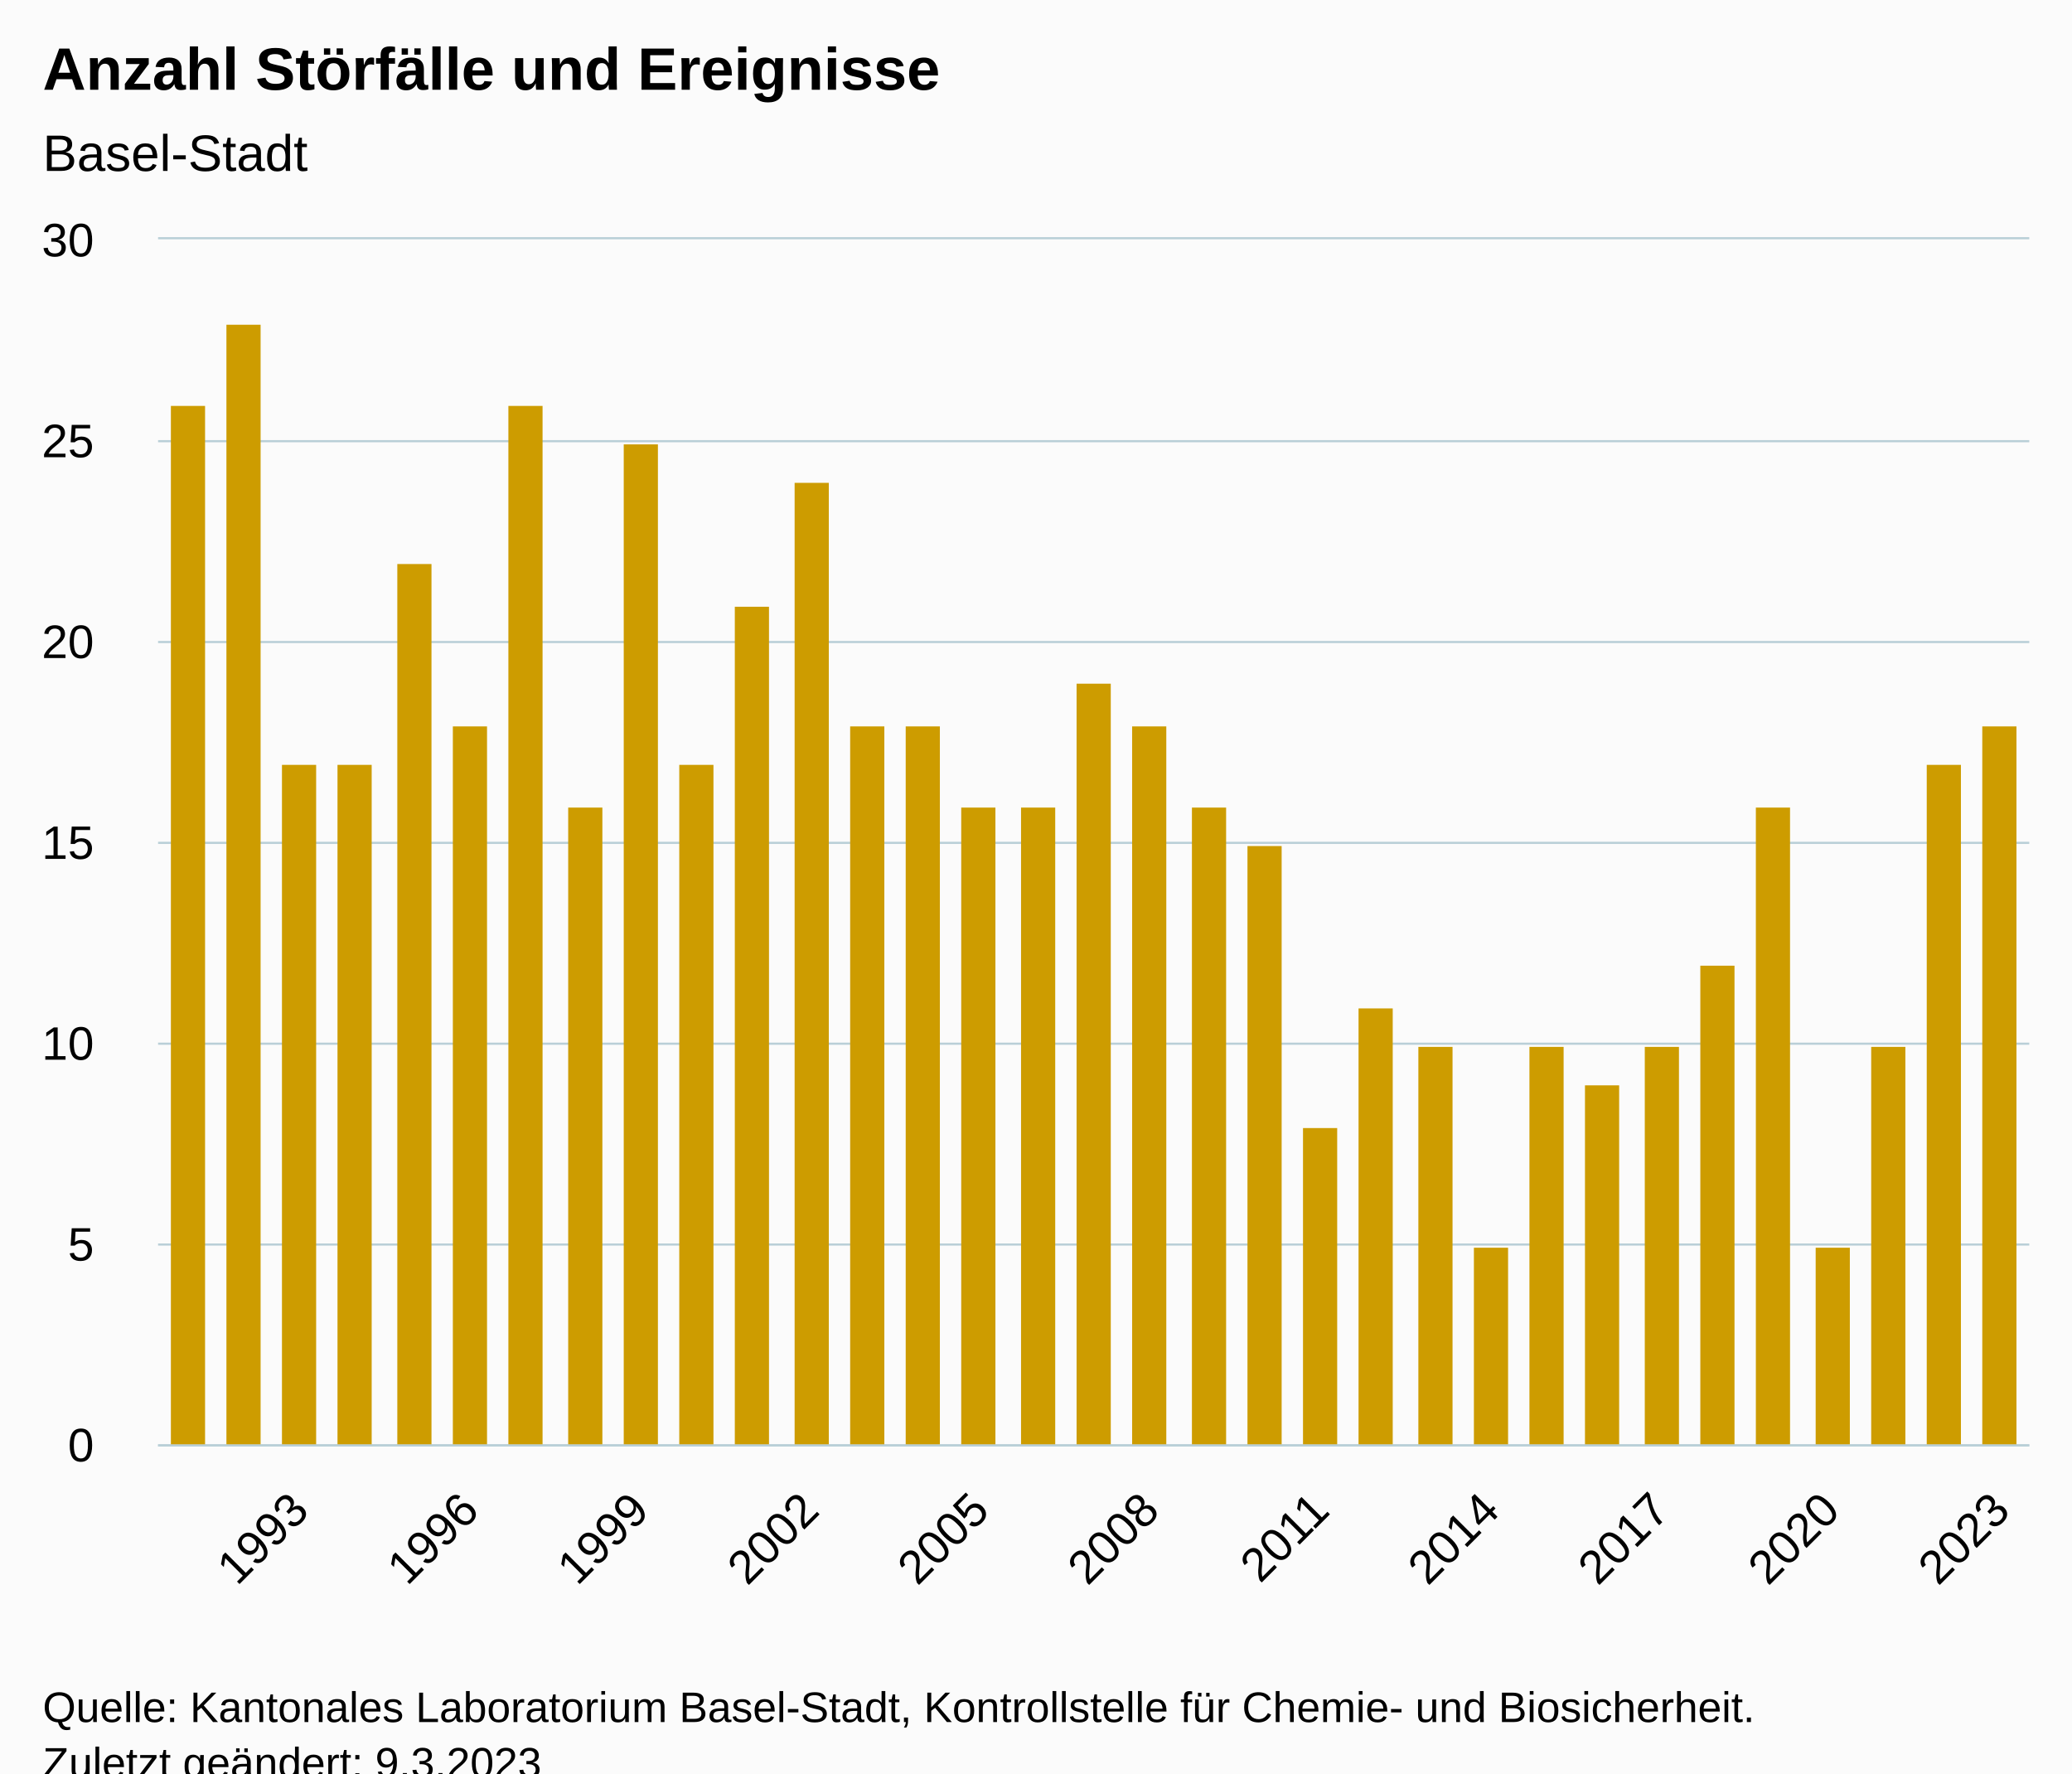
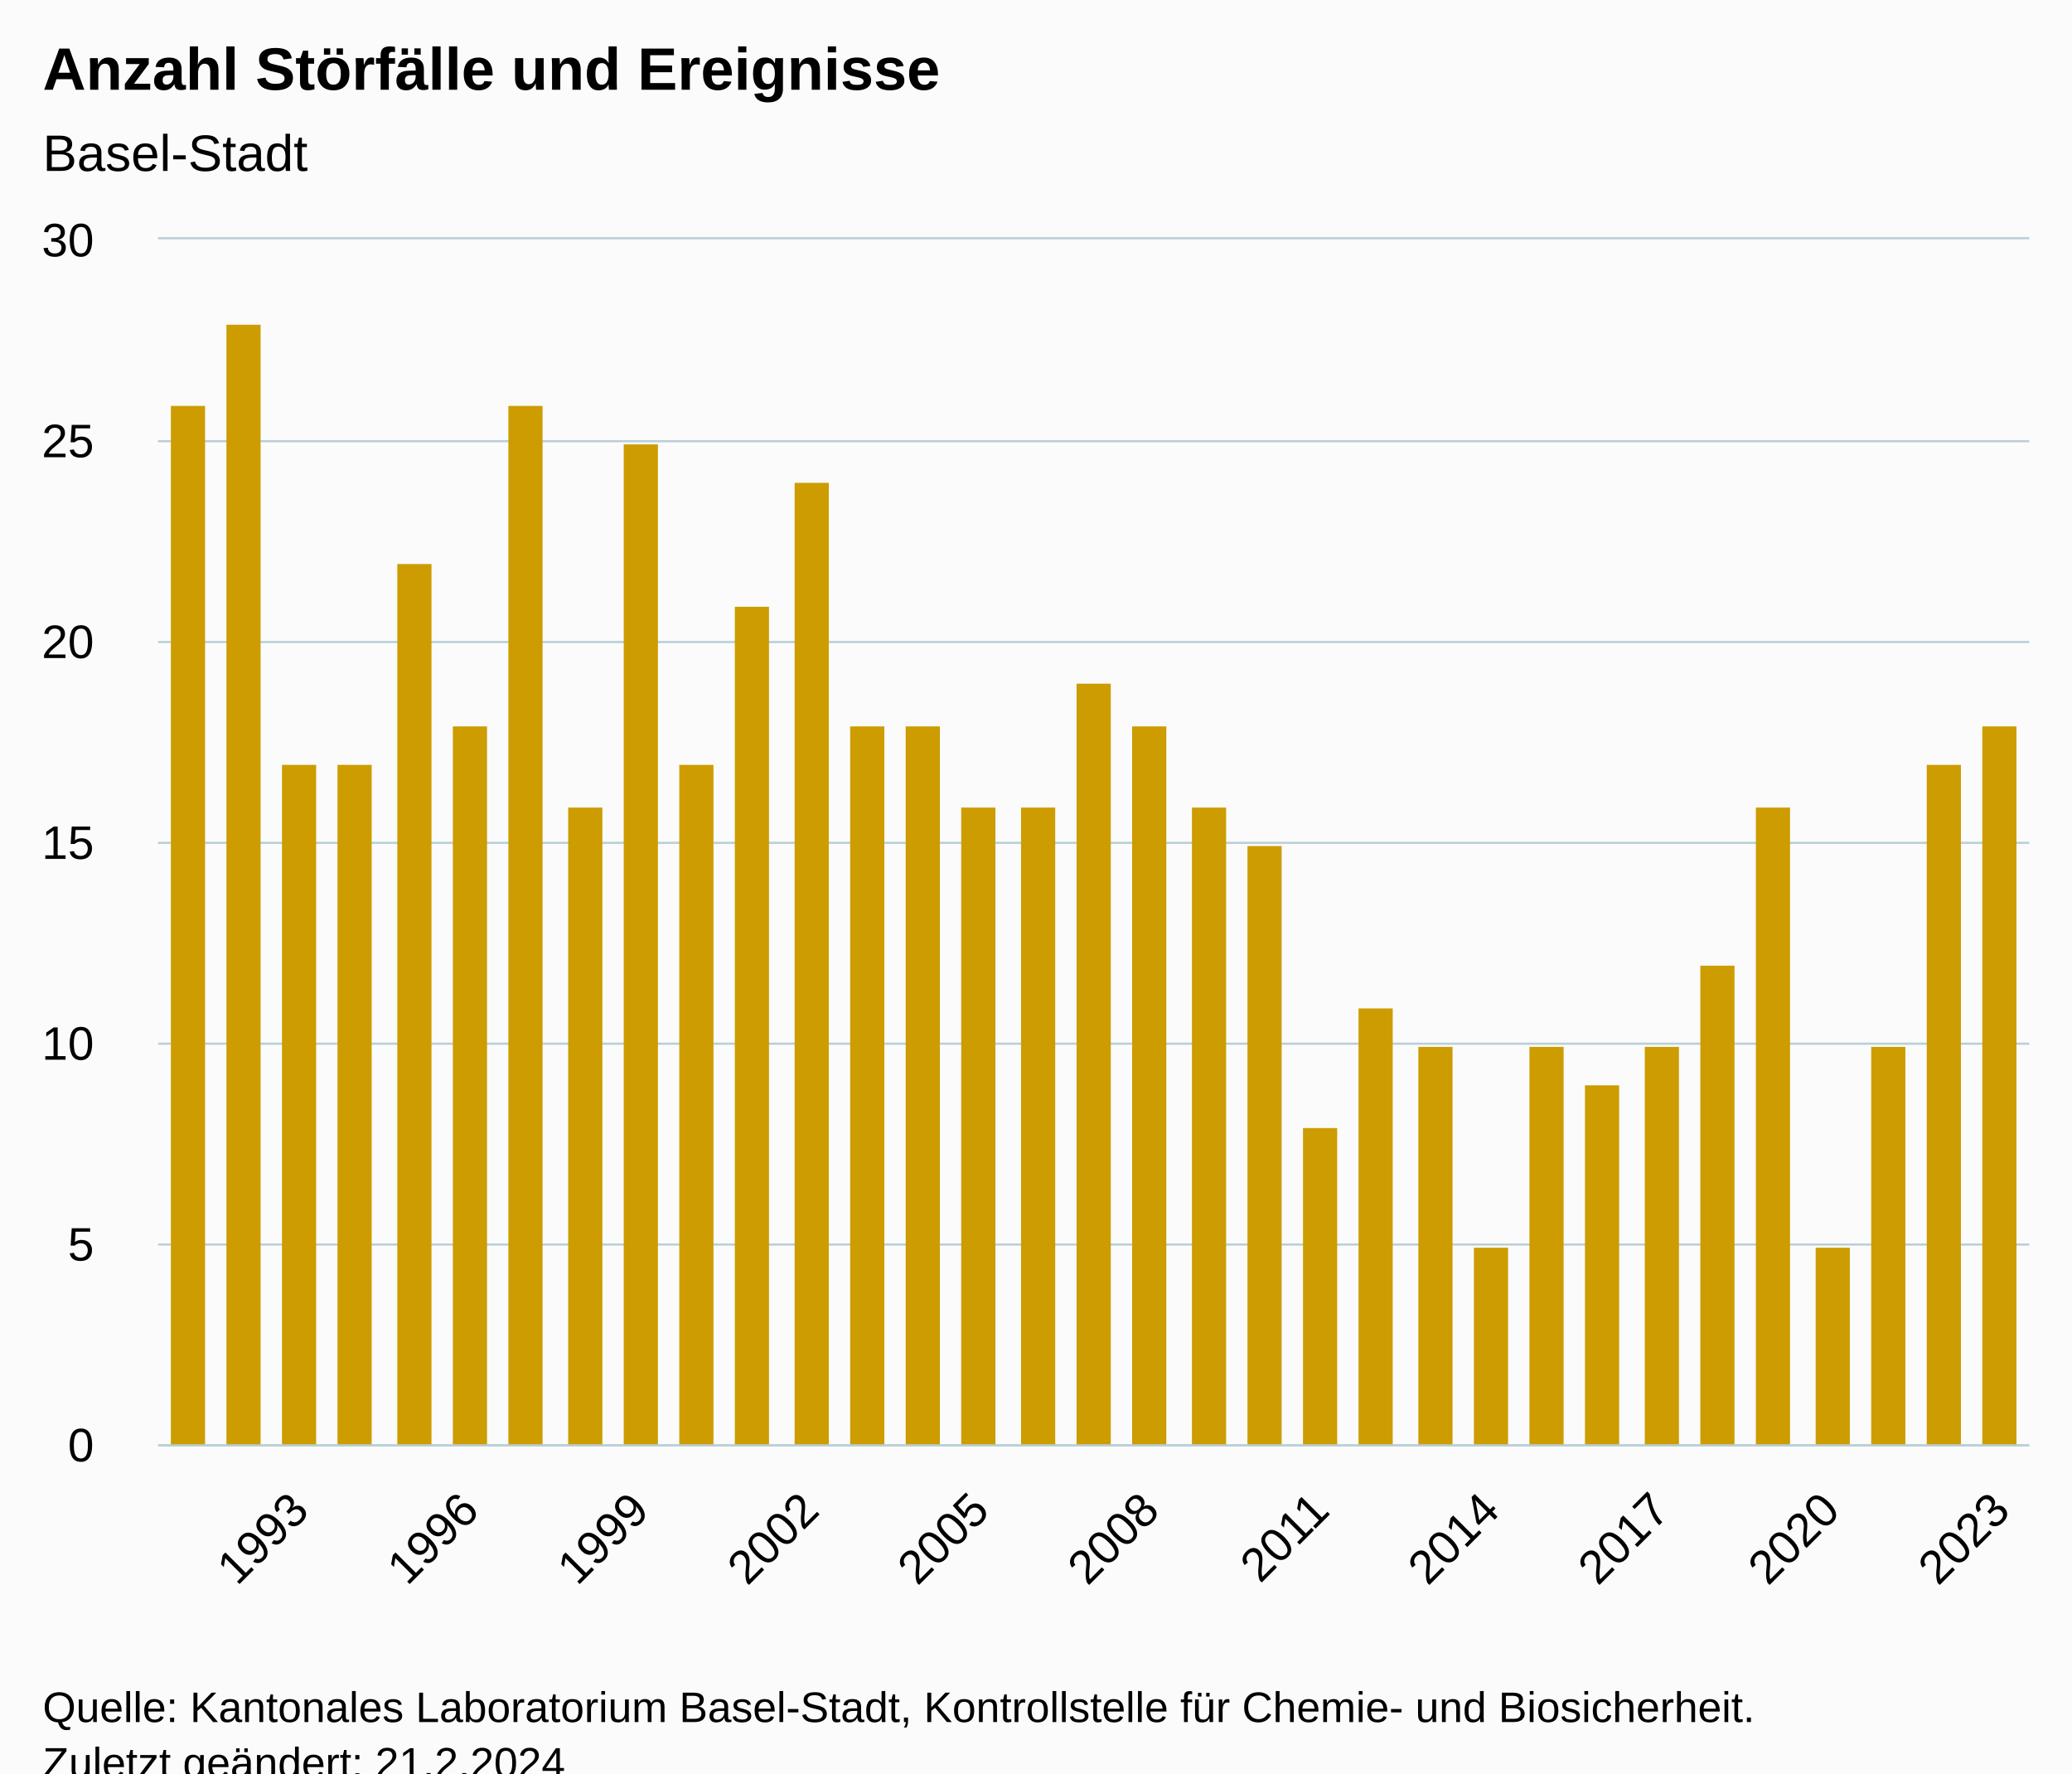
<svg xmlns="http://www.w3.org/2000/svg" version="1.1" class="highcharts-root" style="font-family:Arial;font-size:12px;" viewBox="0 0 485 415">
  <defs>
-     <clipPath id="highcharts-61vxvtw-40-">
+     <clipPath id="highcharts-ltbvxsi-40-">
      <rect x="0" y="0" width="438" height="282" fill="none" />
    </clipPath>
-     <clipPath id="highcharts-61vxvtw-74-">
+     <clipPath id="highcharts-ltbvxsi-74-">
      <rect x="0" y="0" width="438" height="282" fill="none" />
    </clipPath>
-     <clipPath id="highcharts-61vxvtw-75-">
+     <clipPath id="highcharts-ltbvxsi-75-">
      <rect x="37" y="56" width="438" height="282" fill="none" />
    </clipPath>
  </defs>
  <rect fill="#fbfbfb" class="highcharts-background" x="0" y="0" width="485" height="428" rx="0" ry="0" />
  <rect fill="none" class="highcharts-plot-background" x="37" y="56" width="438" height="282" />
  <g class="highcharts-pane-group" data-z-index="0" />
  <g class="highcharts-grid highcharts-xaxis-grid" data-z-index="1">
    <path fill="none" data-z-index="1" class="highcharts-grid-line" d="M 69.5 56 L 69.5 338" opacity="1" />
    <path fill="none" data-z-index="1" class="highcharts-grid-line" d="M 109.5 56 L 109.5 338" opacity="1" />
    <path fill="none" data-z-index="1" class="highcharts-grid-line" d="M 149.5 56 L 149.5 338" opacity="1" />
    <path fill="none" data-z-index="1" class="highcharts-grid-line" d="M 189.5 56 L 189.5 338" opacity="1" />
    <path fill="none" data-z-index="1" class="highcharts-grid-line" d="M 228.5 56 L 228.5 338" opacity="1" />
    <path fill="none" data-z-index="1" class="highcharts-grid-line" d="M 268.5 56 L 268.5 338" opacity="1" />
    <path fill="none" data-z-index="1" class="highcharts-grid-line" d="M 308.5 56 L 308.5 338" opacity="1" />
    <path fill="none" data-z-index="1" class="highcharts-grid-line" d="M 348.5 56 L 348.5 338" opacity="1" />
    <path fill="none" data-z-index="1" class="highcharts-grid-line" d="M 388.5 56 L 388.5 338" opacity="1" />
    <path fill="none" data-z-index="1" class="highcharts-grid-line" d="M 428.5 56 L 428.5 338" opacity="1" />
    <path fill="none" data-z-index="1" class="highcharts-grid-line" d="M 467.5 56 L 467.5 338" opacity="1" />
  </g>
  <g class="highcharts-grid highcharts-yaxis-grid" data-z-index="1">
    <path fill="none" stroke="#B9CFD7" stroke-width="0.5" data-z-index="1" class="highcharts-grid-line" d="M 37 338.25 L 475 338.25" opacity="1" />
    <path fill="none" stroke="#B9CFD7" stroke-width="0.5" data-z-index="1" class="highcharts-grid-line" d="M 37 291.25 L 475 291.25" opacity="1" />
    <path fill="none" stroke="#B9CFD7" stroke-width="0.5" data-z-index="1" class="highcharts-grid-line" d="M 37 244.25 L 475 244.25" opacity="1" />
    <path fill="none" stroke="#B9CFD7" stroke-width="0.5" data-z-index="1" class="highcharts-grid-line" d="M 37 197.25 L 475 197.25" opacity="1" />
    <path fill="none" stroke="#B9CFD7" stroke-width="0.5" data-z-index="1" class="highcharts-grid-line" d="M 37 150.25 L 475 150.25" opacity="1" />
    <path fill="none" stroke="#B9CFD7" stroke-width="0.5" data-z-index="1" class="highcharts-grid-line" d="M 37 103.25 L 475 103.25" opacity="1" />
    <path fill="none" stroke="#B9CFD7" stroke-width="0.5" data-z-index="1" class="highcharts-grid-line" d="M 37 55.75 L 475 55.75" opacity="1" />
  </g>
  <rect fill="none" class="highcharts-plot-border" data-z-index="1" x="37" y="56" width="438" height="282" />
  <g class="highcharts-axis highcharts-xaxis" data-z-index="2">
    <path fill="none" class="highcharts-axis-line" stroke="#B9CFD7" stroke-width="0.5" data-z-index="7" d="M 37 338.25 L 475 338.25" />
  </g>
  <g class="highcharts-axis highcharts-yaxis" data-z-index="2">
    <path fill="none" class="highcharts-axis-line" data-z-index="7" d="M 37 56 L 37 338" />
  </g>
  <g class="highcharts-series-group" data-z-index="3">
-     <g class="highcharts-series highcharts-series-0 highcharts-column-series" data-z-index="0.1" opacity="1" transform="translate(37,56) scale(1 1)" clip-path="url(#highcharts-61vxvtw-74-)">
+     <g class="highcharts-series highcharts-series-0 highcharts-column-series" data-z-index="0.1" opacity="1" transform="translate(37,56) scale(1 1)" clip-path="url(#highcharts-ltbvxsi-74-)">
      <rect x="3" y="39" width="8" height="244" fill="#CD9C00" opacity="1" class="highcharts-point" />
      <rect x="16" y="20" width="8" height="263" fill="#CD9C00" opacity="1" class="highcharts-point" />
      <rect x="29" y="123" width="8" height="160" fill="#CD9C00" opacity="1" class="highcharts-point" />
      <rect x="42" y="123" width="8" height="160" fill="#CD9C00" opacity="1" class="highcharts-point" />
      <rect x="56" y="76" width="8" height="207" fill="#CD9C00" opacity="1" class="highcharts-point" />
      <rect x="69" y="114" width="8" height="169" fill="#CD9C00" opacity="1" class="highcharts-point" />
      <rect x="82" y="39" width="8" height="244" fill="#CD9C00" opacity="1" class="highcharts-point" />
      <rect x="96" y="133" width="8" height="150" fill="#CD9C00" opacity="1" class="highcharts-point" />
      <rect x="109" y="48" width="8" height="235" fill="#CD9C00" opacity="1" class="highcharts-point" />
      <rect x="122" y="123" width="8" height="160" fill="#CD9C00" opacity="1" class="highcharts-point" />
      <rect x="135" y="86" width="8" height="197" fill="#CD9C00" opacity="1" class="highcharts-point" />
      <rect x="149" y="57" width="8" height="226" fill="#CD9C00" opacity="1" class="highcharts-point" />
      <rect x="162" y="114" width="8" height="169" fill="#CD9C00" opacity="1" class="highcharts-point" />
      <rect x="175" y="114" width="8" height="169" fill="#CD9C00" opacity="1" class="highcharts-point" />
      <rect x="188" y="133" width="8" height="150" fill="#CD9C00" opacity="1" class="highcharts-point" />
      <rect x="202" y="133" width="8" height="150" fill="#CD9C00" opacity="1" class="highcharts-point" />
      <rect x="215" y="104" width="8" height="179" fill="#CD9C00" opacity="1" class="highcharts-point" />
      <rect x="228" y="114" width="8" height="169" fill="#CD9C00" opacity="1" class="highcharts-point" />
      <rect x="242" y="133" width="8" height="150" fill="#CD9C00" opacity="1" class="highcharts-point" />
      <rect x="255" y="142" width="8" height="141" fill="#CD9C00" opacity="1" class="highcharts-point" />
      <rect x="268" y="208" width="8" height="75" fill="#CD9C00" opacity="1" class="highcharts-point" />
      <rect x="281" y="180" width="8" height="103" fill="#CD9C00" opacity="1" class="highcharts-point" />
      <rect x="295" y="189" width="8" height="94" fill="#CD9C00" opacity="1" class="highcharts-point" />
      <rect x="308" y="236" width="8" height="47" fill="#CD9C00" opacity="1" class="highcharts-point" />
      <rect x="321" y="189" width="8" height="94" fill="#CD9C00" opacity="1" class="highcharts-point" />
      <rect x="334" y="198" width="8" height="85" fill="#CD9C00" opacity="1" class="highcharts-point" />
      <rect x="348" y="189" width="8" height="94" fill="#CD9C00" opacity="1" class="highcharts-point" />
      <rect x="361" y="170" width="8" height="113" fill="#CD9C00" opacity="1" class="highcharts-point" />
      <rect x="374" y="133" width="8" height="150" fill="#CD9C00" opacity="1" class="highcharts-point" />
      <rect x="388" y="236" width="8" height="47" fill="#CD9C00" opacity="1" class="highcharts-point" />
      <rect x="401" y="189" width="8" height="94" fill="#CD9C00" opacity="1" class="highcharts-point" />
      <rect x="414" y="123" width="8" height="160" fill="#CD9C00" opacity="1" class="highcharts-point" />
      <rect x="427" y="114" width="8" height="169" fill="#CD9C00" opacity="1" class="highcharts-point" />
    </g>
    <g class="highcharts-markers highcharts-series-0 highcharts-column-series" data-z-index="0.1" opacity="1" transform="translate(37,56) scale(1 1)" clip-path="none" />
  </g>
  <text x="10" text-anchor="start" class="highcharts-title" data-z-index="4" style="color:#000000;font-size:14px;font-weight:bold;fill:#000000;" y="21">
    <tspan>Anzahl Störfälle und Ereignisse</tspan>
  </text>
  <text x="10" text-anchor="start" class="highcharts-subtitle" data-z-index="4" style="color:#000000;font-size:12px;font-weight:normal;fill:#000000;" y="40">
    <tspan>Basel-Stadt</tspan>
  </text>
  <text x="10" text-anchor="start" class="highcharts-caption" data-z-index="4" style="color:#666666;fill:#666666;" y="385" />
  <g class="highcharts-axis-labels highcharts-xaxis-labels" data-z-index="7">
    <text x="72.775" style="color:#000000;cursor:default;font-size:11px;fill:#000000;" text-anchor="end" transform="translate(0,0) rotate(-45 72.77454 354)" y="354" opacity="1">1993</text>
    <text x="112.593" style="color:#000000;cursor:default;font-size:11px;fill:#000000;" text-anchor="end" transform="translate(0,0) rotate(-45 112.5927 354)" y="354" opacity="1">1996</text>
    <text x="152.411" style="color:#000000;cursor:default;font-size:11px;fill:#000000;" text-anchor="end" transform="translate(0,0) rotate(-45 152.4109 354)" y="354" opacity="1">1999</text>
    <text x="192.229" style="color:#000000;cursor:default;font-size:11px;fill:#000000;" text-anchor="end" transform="translate(0,0) rotate(-45 192.2291 354)" y="354" opacity="1">2002</text>
    <text x="232.047" style="color:#000000;cursor:default;font-size:11px;fill:#000000;" text-anchor="end" transform="translate(0,0) rotate(-45 232.0473 354)" y="354" opacity="1">2005</text>
    <text x="271.865" style="color:#000000;cursor:default;font-size:11px;fill:#000000;" text-anchor="end" transform="translate(0,0) rotate(-45 271.8655 354)" y="354" opacity="1">2008</text>
    <text x="311.684" style="color:#000000;cursor:default;font-size:11px;fill:#000000;" text-anchor="end" transform="translate(0,0) rotate(-45 311.6836 354)" y="354" opacity="1">2011</text>
    <text x="351.502" style="color:#000000;cursor:default;font-size:11px;fill:#000000;" text-anchor="end" transform="translate(0,0) rotate(-45 351.5018 354)" y="354" opacity="1">2014</text>
    <text x="391.32" style="color:#000000;cursor:default;font-size:11px;fill:#000000;" text-anchor="end" transform="translate(0,0) rotate(-45 391.32 354)" y="354" opacity="1">2017</text>
    <text x="431.138" style="color:#000000;cursor:default;font-size:11px;fill:#000000;" text-anchor="end" transform="translate(0,0) rotate(-45 431.1382 354)" y="354" opacity="1">2020</text>
    <text x="470.956" style="color:#000000;cursor:default;font-size:11px;fill:#000000;" text-anchor="end" transform="translate(0,0) rotate(-45 470.9564 354)" y="354" opacity="1">2023</text>
  </g>
  <g class="highcharts-axis-labels highcharts-yaxis-labels" data-z-index="7">
    <text x="22" style="color:#000000;cursor:default;font-size:11px;fill:#000000;" text-anchor="end" transform="translate(0,0)" y="342" opacity="1">0</text>
    <text x="22" style="color:#000000;cursor:default;font-size:11px;fill:#000000;" text-anchor="end" transform="translate(0,0)" y="295" opacity="1">5</text>
    <text x="22" style="color:#000000;cursor:default;font-size:11px;fill:#000000;" text-anchor="end" transform="translate(0,0)" y="248" opacity="1">10</text>
    <text x="22" style="color:#000000;cursor:default;font-size:11px;fill:#000000;" text-anchor="end" transform="translate(0,0)" y="201" opacity="1">15</text>
    <text x="22" style="color:#000000;cursor:default;font-size:11px;fill:#000000;" text-anchor="end" transform="translate(0,0)" y="154" opacity="1">20</text>
    <text x="22" style="color:#000000;cursor:default;font-size:11px;fill:#000000;" text-anchor="end" transform="translate(0,0)" y="107" opacity="1">25</text>
    <text x="22" style="color:#000000;cursor:default;font-size:11px;fill:#000000;" text-anchor="end" transform="translate(0,0)" y="60" opacity="1">30</text>
  </g>
  <text x="10" class="highcharts-credits" text-anchor="start" data-z-index="8" style="cursor:default;color:#000000;font-size:10px;fill:#000000;" y="403">
    <tspan>Quelle: Kantonales Laboratorium Basel-Stadt, Kontrollstelle für Chemie- und Biosicherheit.</tspan>
-     <tspan x="10" dy="13">Zuletzt geändert: 9.3.2023</tspan>
+     <tspan x="10" dy="13">Zuletzt geändert: 21.2.2024</tspan>
  </text>
-   <g class="highcharts-control-points" data-z-index="99" clip-path="url(#highcharts-61vxvtw-75-)" />
+   <g class="highcharts-control-points" data-z-index="99" clip-path="url(#highcharts-ltbvxsi-75-)" />
</svg>
